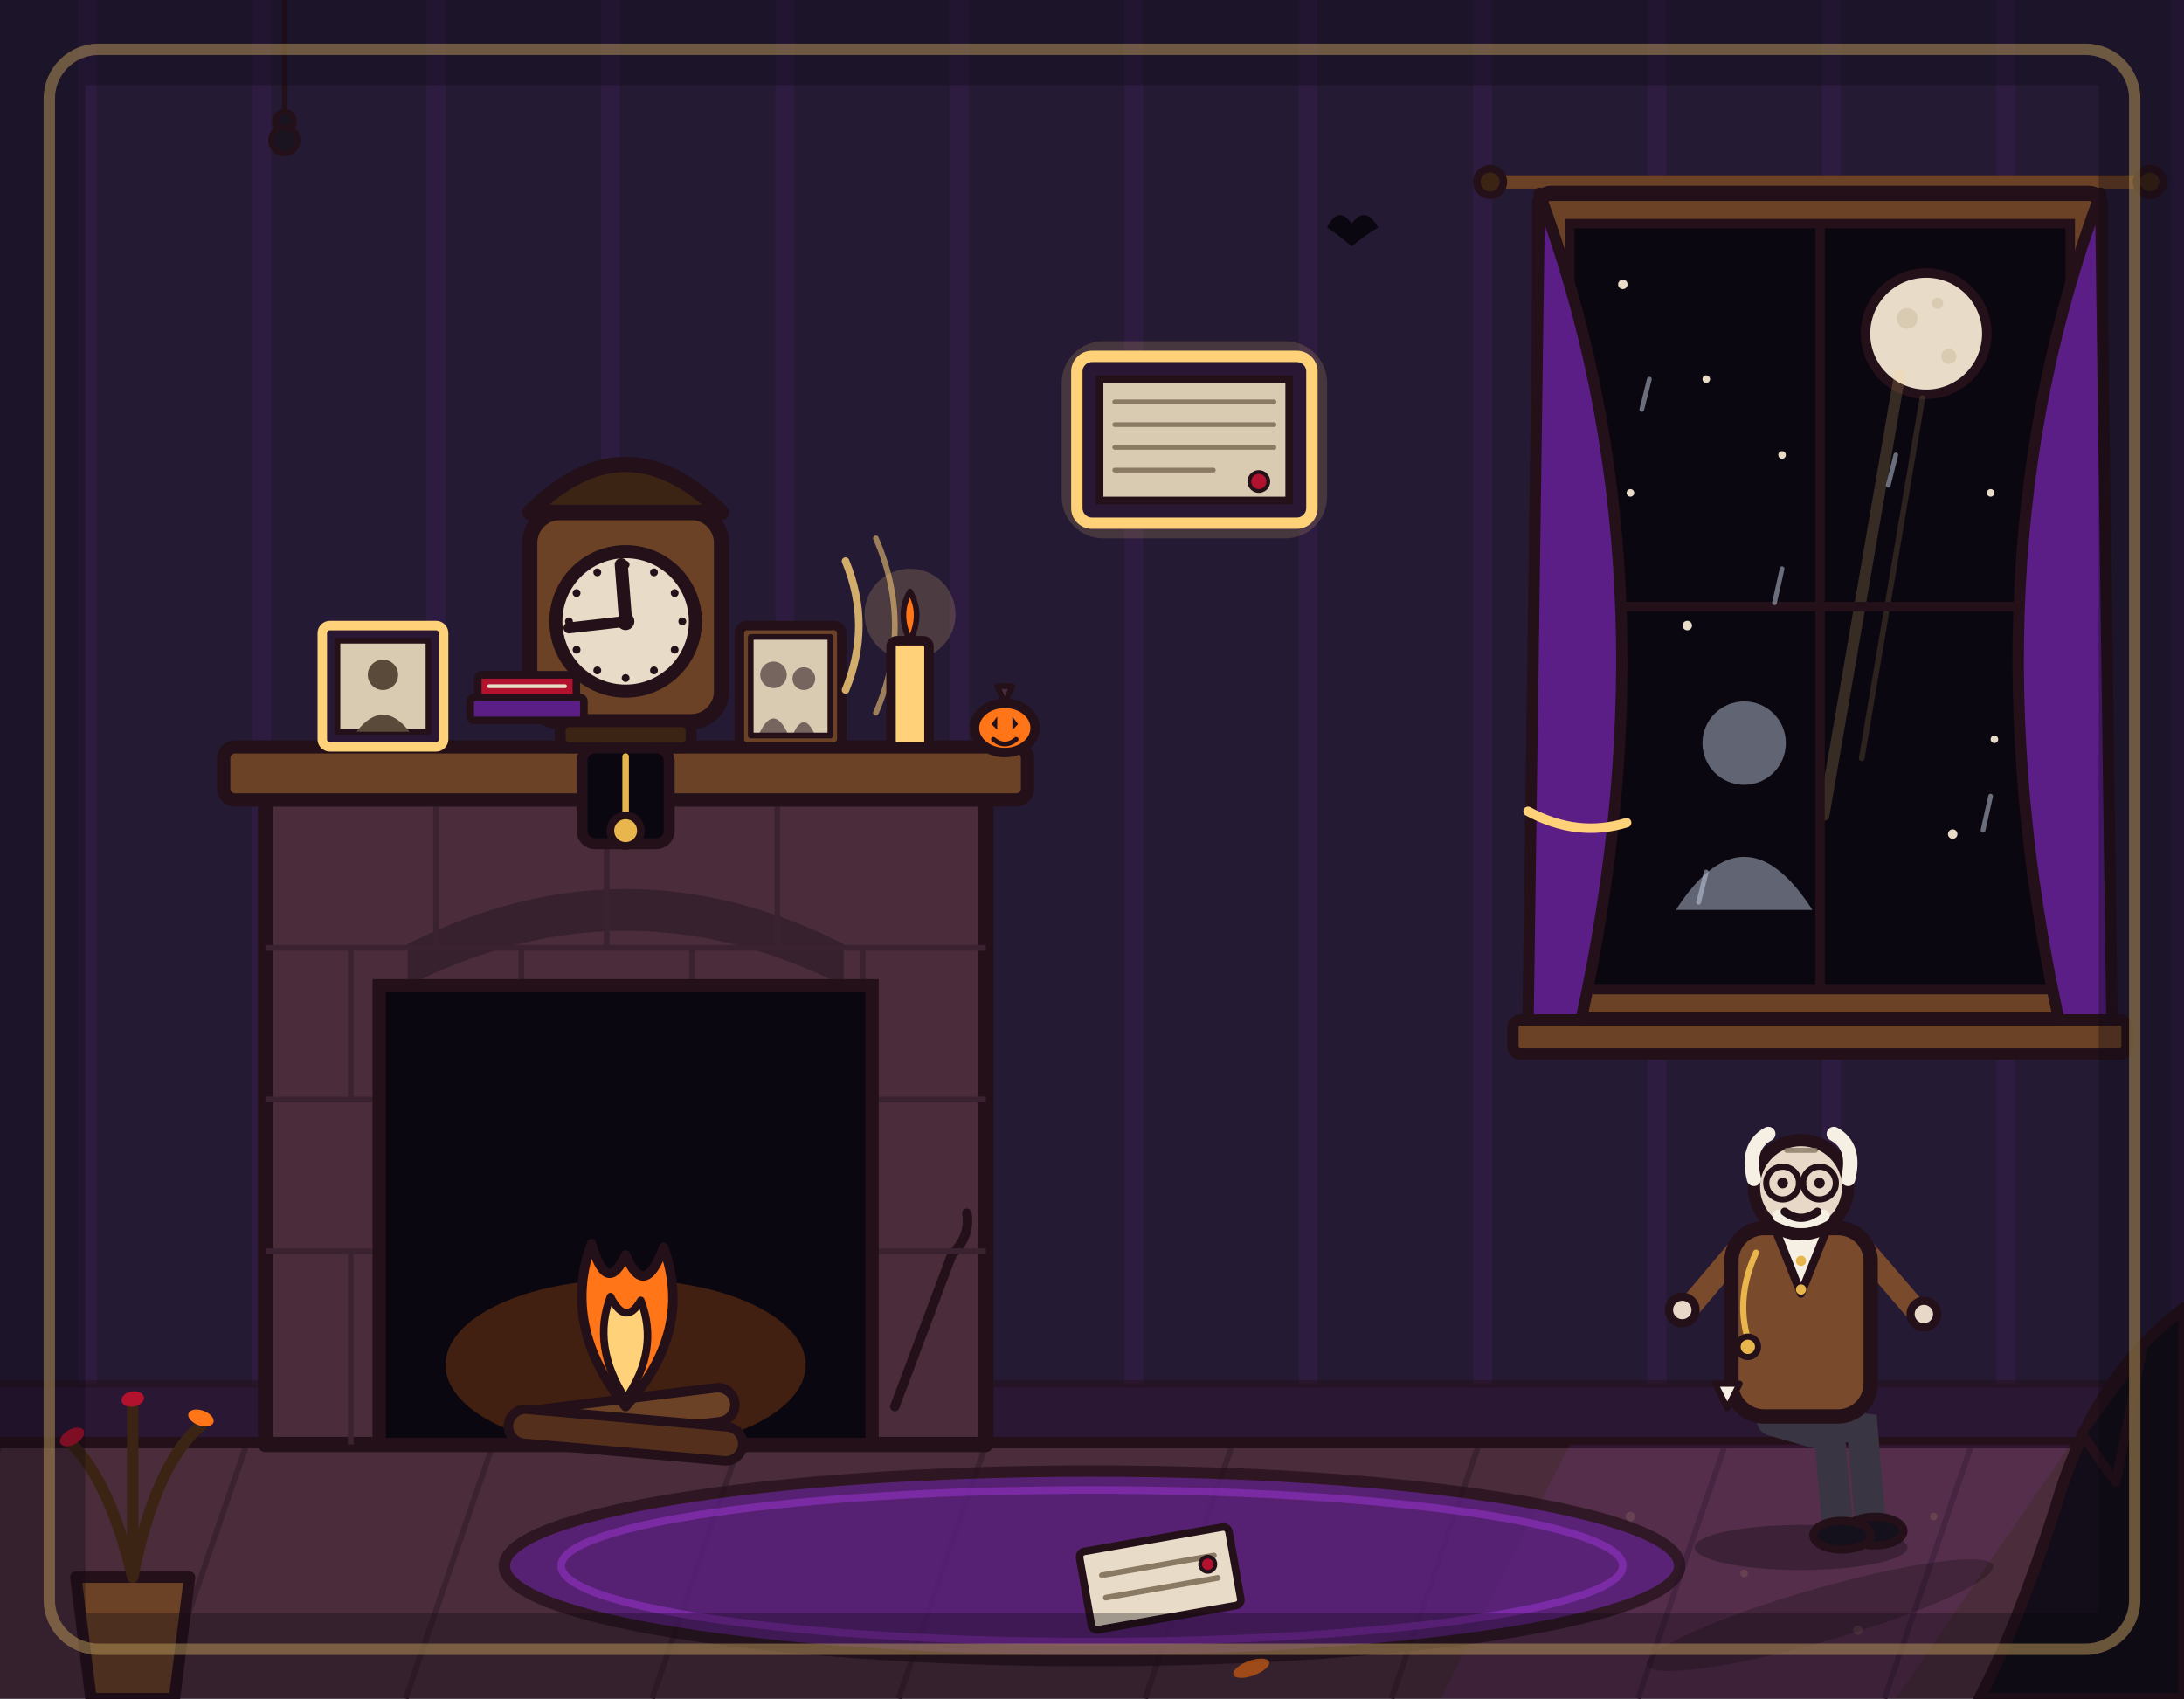
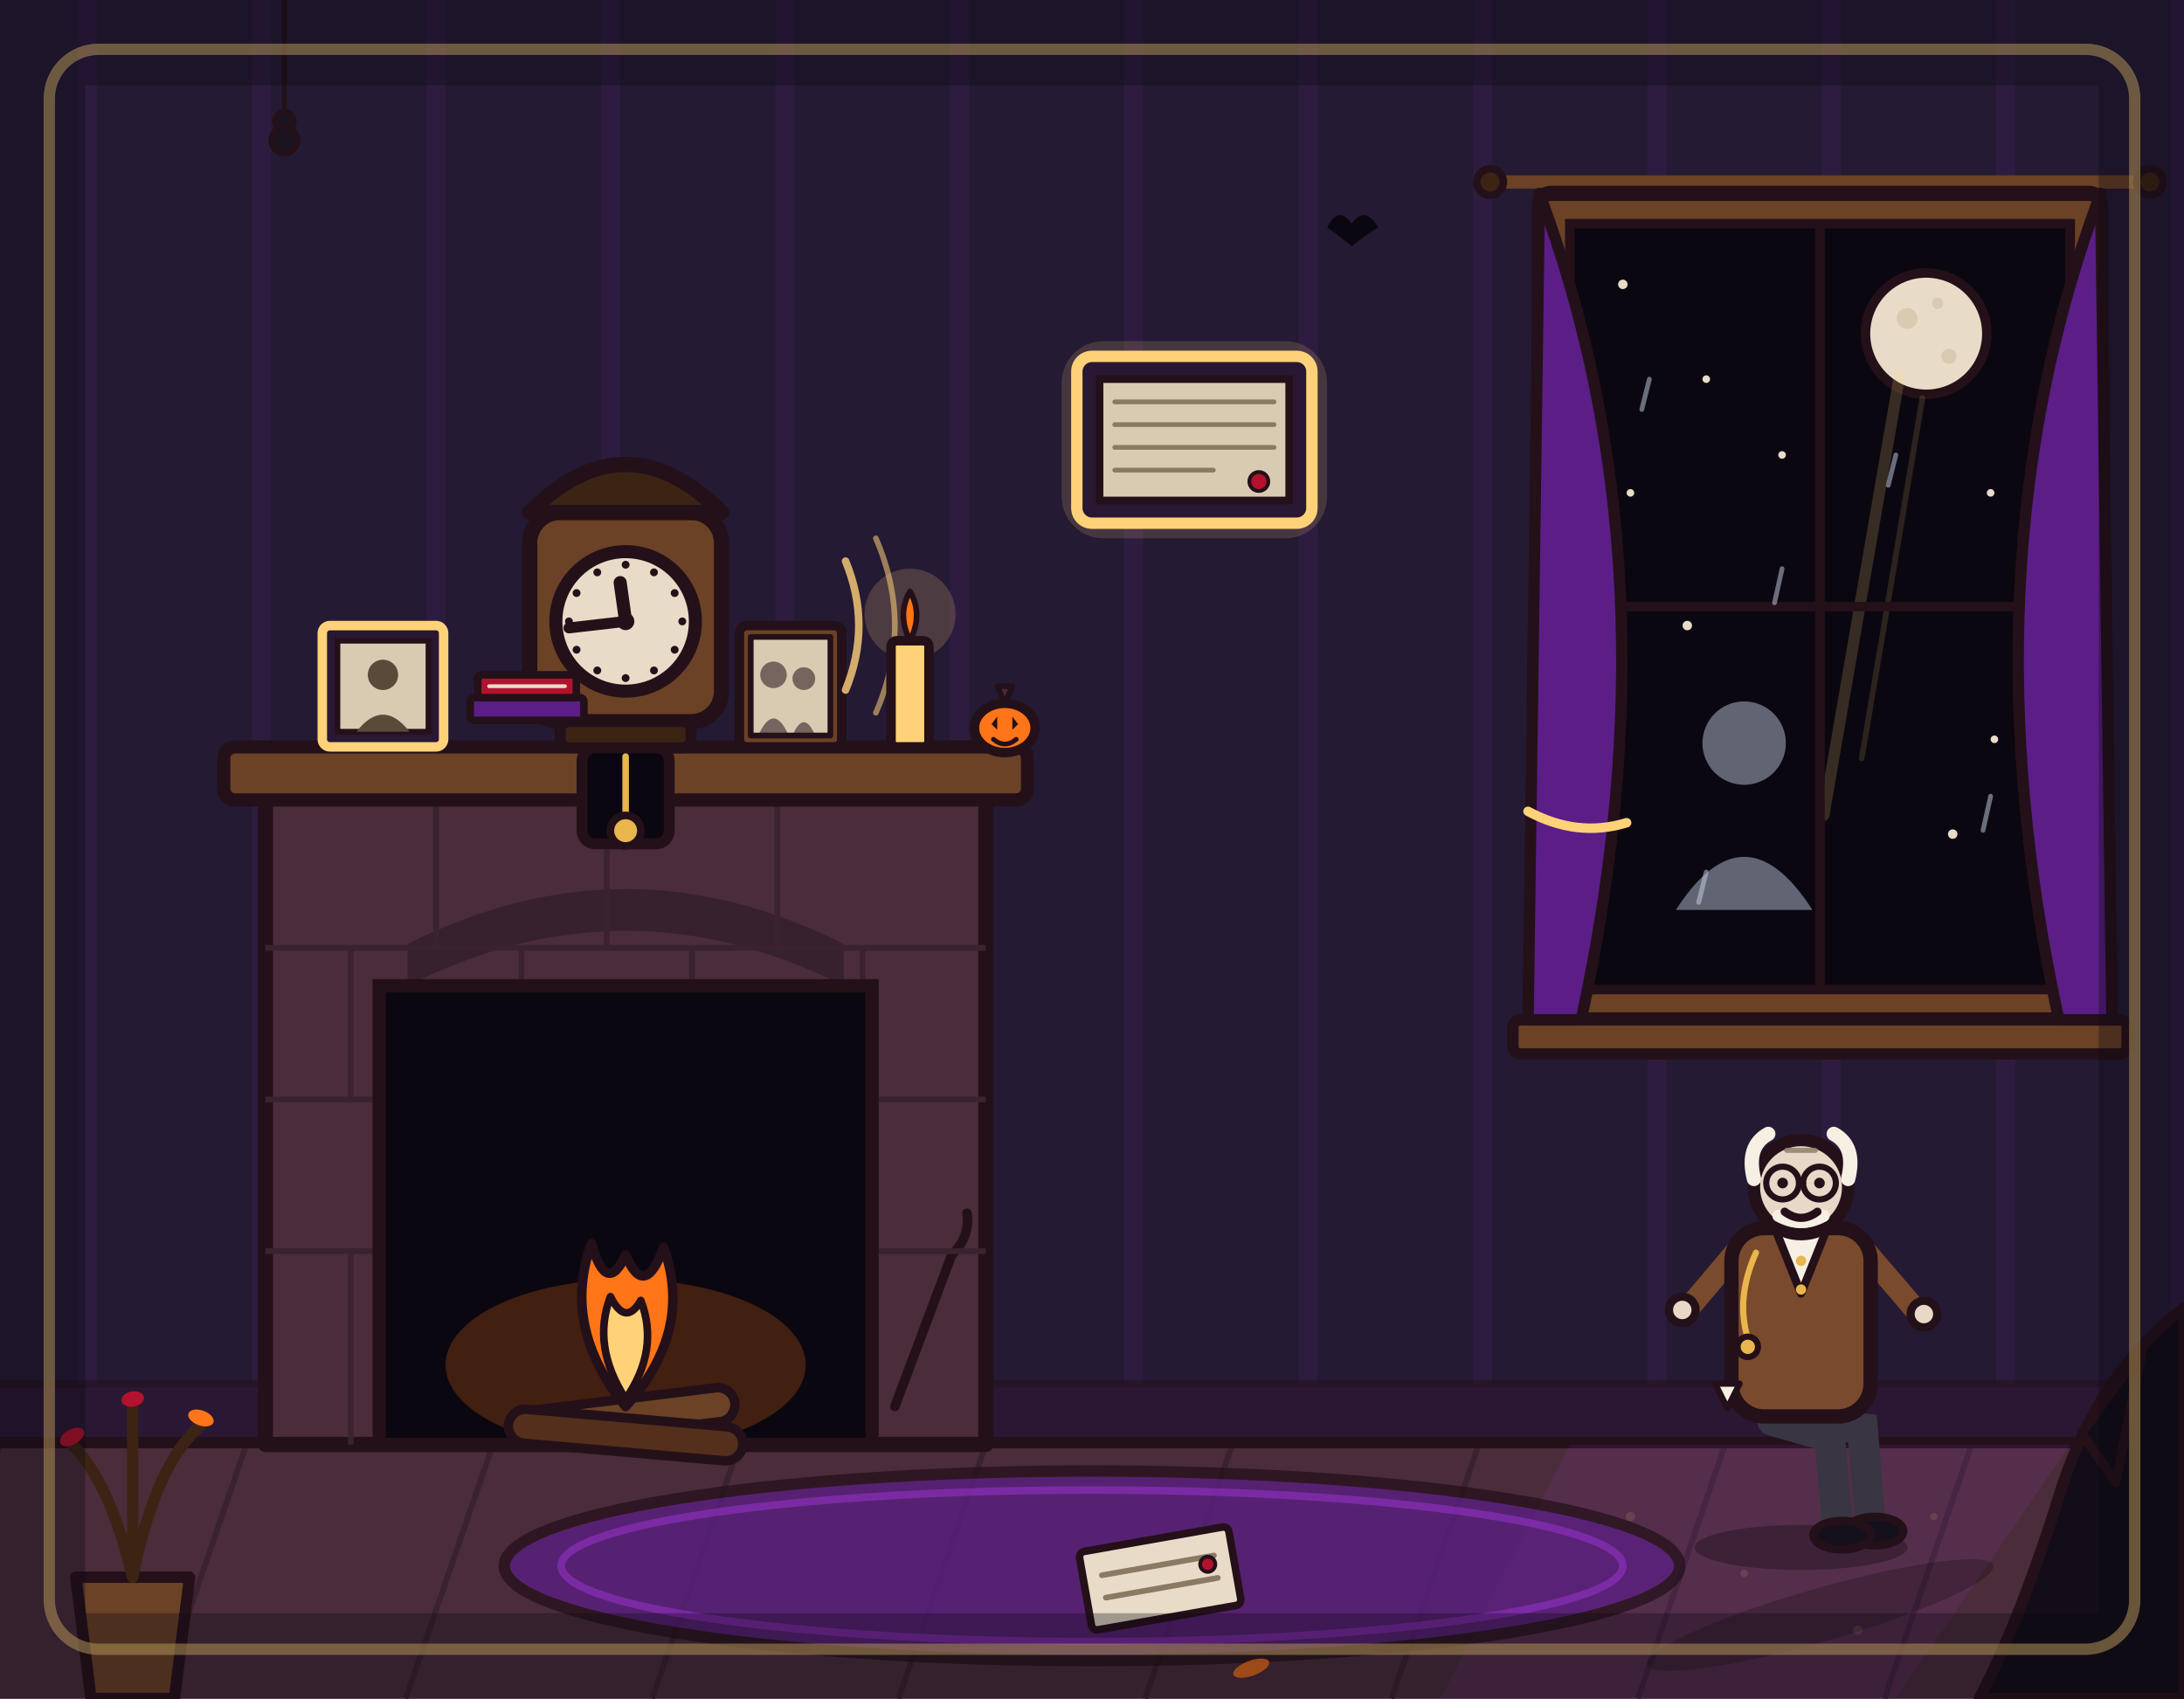
<svg xmlns="http://www.w3.org/2000/svg" viewBox="0 0 1152 896" width="1152" height="896">
  <rect x="0" y="0" width="1152" height="896" fill="#241a33" />
  <path d="M46 0V762M138 0V762M230 0V762M322 0V762M414 0V762M506 0V762M598 0V762M690 0V762M782 0V762M874 0V762M966 0V762M1058 0V762M1150 0V762" stroke="#b03aeb" stroke-width="10" opacity=".07" fill="none" />
  <rect x="0" y="730" width="1152" height="32" fill="#2a1733" />
  <line x1="0" y1="730" x2="1152" y2="730" stroke="#241019" stroke-width="4" opacity=".5" />
  <line x1="150" y1="0" x2="150" y2="58" stroke="#241019" stroke-width="2.5" />
  <circle cx="150" cy="64" r="5" fill="#1a1420" stroke="#241019" stroke-width="3" />
  <circle cx="150" cy="74" r="7" fill="#1a1420" stroke="#241019" stroke-width="3" />
  <rect x="0" y="760" width="1152" height="136" fill="#4a2c3a" />
  <path d="M0 762 L-46 896M130 762 L84 896M260 762 L214 896M390 762 L344 896M520 762 L474 896M650 762 L604 896M780 762 L734 896M910 762 L864 896M1040 762 L994 896M1170 762 L1124 896" stroke="#3a2230" stroke-width="3" fill="none" />
  <line x1="0" y1="761" x2="1152" y2="761" stroke="#241019" stroke-width="6" stroke-linecap="round" />
  <polygon points="828,762 1092,762 1000,896 760,896" fill="#b03aeb" opacity=".10" />
  <ellipse cx="576" cy="826" rx="310" ry="50" fill="#5b1e86" stroke="#241019" stroke-width="6" stroke-linejoin="round" opacity=".75" />
  <ellipse cx="960" cy="852" rx="95" ry="14" fill="#000000" opacity=".22" stroke="none" transform="rotate(-16 960 852)" />
  <rect x="560" y="180" width="140" height="104" rx="22" fill="#ffd27a" opacity=".16" />
  <rect x="568" y="188" width="124" height="88" rx="8" fill="#2a1733" stroke="#ffd27a" stroke-width="6" stroke-linejoin="round" />
  <rect x="580" y="200" width="100" height="64" fill="#d9cbb2" stroke="#241019" stroke-width="4" />
  <line x1="588" y1="212" x2="672" y2="212" stroke="#8a7a64" stroke-width="2.5" stroke-linecap="round" />
  <line x1="588" y1="224" x2="672" y2="224" stroke="#8a7a64" stroke-width="2.5" stroke-linecap="round" />
  <line x1="588" y1="236" x2="672" y2="236" stroke="#8a7a64" stroke-width="2.5" stroke-linecap="round" />
  <line x1="588" y1="248" x2="640" y2="248" stroke="#8a7a64" stroke-width="2.5" stroke-linecap="round" />
  <circle cx="664" cy="254" r="5" fill="#b3122e" stroke="#241019" stroke-width="2" />
  <rect x="140" y="420" width="380" height="342" fill="#4a2c3a" stroke="#241019" stroke-width="8" stroke-linejoin="round" />
  <path d="M215 520 Q330 462 445 520 L445 498 Q330 440 215 498 Z" fill="#0b0710" opacity=".3" stroke="none" />
  <line x1="472" y1="742" x2="502" y2="662" stroke="#241019" stroke-width="5" stroke-linecap="round" />
  <path d="M502 662 Q512 652 510 640" fill="none" stroke="#241019" stroke-width="5" stroke-linecap="round" />
  <path d="M140 500H520M140 580H520M140 660H520M230 420V500M320 420V500M410 420V500M185 500V580M275 500V580M365 500V580M455 500V580M230 580V660M320 580V660M410 580V660M185 660V762M275 660V762M365 660V762M455 660V762" stroke="#3a2230" stroke-width="3" fill="none" />
  <rect x="200" y="520" width="260" height="242" fill="#0b0710" stroke="#241019" stroke-width="7" />
  <ellipse cx="330" cy="720" rx="95" ry="45" fill="#ff7518" opacity=".22" />
  <rect x="272" y="738" width="116" height="18" rx="9" fill="#6b4226" stroke="#241019" stroke-width="5" transform="rotate(-7 330 747)" />
  <rect x="268" y="748" width="124" height="18" rx="9" fill="#54301c" stroke="#241019" stroke-width="5" transform="rotate(5 330 757)" />
  <path d="M330 742 Q296 700 312 656 Q320 684 330 662 Q340 686 350 658 Q366 702 330 742 Z" fill="#ff7518" stroke="#241019" stroke-width="5" stroke-linejoin="round" />
  <path d="M330 738 Q312 710 322 684 Q330 700 338 686 Q348 712 330 738 Z" fill="#ffd27a" stroke="#241019" stroke-width="4" stroke-linejoin="round" />
  <rect x="118" y="394" width="424" height="28" rx="6" fill="#6b4226" stroke="#241019" stroke-width="7" stroke-linejoin="round" />
  <g>
    <rect x="390" y="330" width="54" height="64" rx="4" fill="#6b4226" stroke="#241019" stroke-width="5" stroke-linejoin="round" stroke-linecap="round" />
    <rect x="396" y="336" width="42" height="52" fill="#d9cbb2" stroke="#241019" stroke-width="3" stroke-linejoin="round" />
    <circle cx="408" cy="356" r="7" fill="#241019" opacity=".55" />
    <circle cx="424" cy="358" r="6" fill="#241019" opacity=".55" />
    <path d="M400 388 Q408 370 416 388 Z" fill="#241019" opacity=".55" />
    <path d="M418 388 Q424 374 430 388 Z" fill="#241019" opacity=".55" />
  </g>
  <g transform="translate(330 360) scale(1.15)">
    <rect x="-44" y="-78" width="88" height="96" rx="14" fill="#6b4226" stroke="#241019" stroke-width="7" stroke-linejoin="round" />
    <path d="M-44 -78 Q0 -122 44 -78 Z" fill="#3c2415" stroke="#241019" stroke-width="7" stroke-linejoin="round" />
    <circle cx="0" cy="-28" r="32" fill="#e8dcc8" stroke="#241019" stroke-width="6" />
    <g fill="#241019">
      <circle cx="0" cy="-54" r="1.8" />
      <circle cx="13" cy="-50.5" r="1.8" />
      <circle cx="22.5" cy="-41" r="1.8" />
      <circle cx="26" cy="-28" r="1.8" />
      <circle cx="22.5" cy="-15" r="1.8" />
      <circle cx="13" cy="-5.5" r="1.8" />
      <circle cx="0" cy="-2" r="1.8" />
      <circle cx="-13" cy="-5.5" r="1.8" />
      <circle cx="-22.5" cy="-15" r="1.8" />
      <circle cx="-26" cy="-28" r="1.8" />
      <circle cx="-22.5" cy="-41" r="1.8" />
      <circle cx="-13" cy="-50.5" r="1.8" />
    </g>
-     <line x1="0" y1="-28" x2="-2" y2="-54" stroke="#241019" stroke-width="6" stroke-linecap="round" />
+     <line x1="0" y1="-28" x2="-2.5" y2="-45.8" stroke="#241019" stroke-width="6" stroke-linecap="round" />
    <line x1="0" y1="-28" x2="-26" y2="-25" stroke="#241019" stroke-width="5" stroke-linecap="round" />
    <circle cx="0" cy="-28" r="4" fill="#241019" />
    <rect x="-30" y="18" width="60" height="12" rx="4" fill="#3c2415" stroke="#241019" stroke-width="5" />
    <rect x="-20" y="30" width="40" height="44" rx="6" fill="#0b0710" stroke="#241019" stroke-width="5" stroke-linejoin="round" />
    <line x1="0" y1="34" x2="0" y2="64" stroke="#e8b64c" stroke-width="3" stroke-linecap="round" />
    <circle cx="0" cy="68" r="7" fill="#e8b64c" stroke="#241019" stroke-width="3.5" stroke-linejoin="round" />
  </g>
  <path d="M446 296 Q460 330 446 364" fill="none" stroke="#ffd27a" stroke-width="4" stroke-linecap="round" opacity=".8" />
  <path d="M462 284 Q482 330 462 376" fill="none" stroke="#ffd27a" stroke-width="3" stroke-linecap="round" opacity=".55" />
  <rect x="170" y="330" width="64" height="64" rx="4" fill="#2a1733" stroke="#ffd27a" stroke-width="5" stroke-linejoin="round" />
  <rect x="178" y="338" width="48" height="48" fill="#d9cbb2" stroke="#241019" stroke-width="3" />
  <circle cx="202" cy="356" r="8" fill="#5a4a3a" />
  <path d="M188 386 Q202 368 216 386 Z" fill="#5a4a3a" />
  <circle cx="480" cy="324" r="24" fill="#ffd27a" opacity=".18" />
  <rect x="470" y="338" width="20" height="56" rx="3" fill="#ffd27a" stroke="#241019" stroke-width="5" stroke-linejoin="round" />
  <path d="M480 338 Q473 324 480 312 Q487 324 480 338 Z" fill="#ff7518" stroke="#241019" stroke-width="3" stroke-linejoin="round" />
  <line x1="790" y1="96" x2="1130" y2="96" stroke="#6b4226" stroke-width="7" stroke-linecap="round" />
  <circle cx="786" cy="96" r="7" fill="#3c2415" stroke="#241019" stroke-width="4" />
  <circle cx="1134" cy="96" r="7" fill="#3c2415" stroke="#241019" stroke-width="4" />
  <rect x="812" y="102" width="296" height="436" rx="6" fill="#6b4226" stroke="#241019" stroke-width="8" stroke-linejoin="round" />
  <rect x="828" y="118" width="264" height="404" fill="#0b0710" stroke="#241019" stroke-width="5" />
  <circle cx="1016" cy="176" r="32" fill="#e8dcc8" stroke="#241019" stroke-width="5" />
  <circle cx="1006" cy="168" r="5.5" fill="#d9cbb2" />
  <circle cx="1028" cy="188" r="4" fill="#d9cbb2" />
  <circle cx="1022" cy="160" r="3" fill="#d9cbb2" />
  <g fill="#e8dcc8">
    <circle cx="856" cy="150" r="2.5" />
    <circle cx="900" cy="200" r="2" />
    <circle cx="860" cy="260" r="2" />
    <circle cx="890" cy="330" r="2.5" />
    <circle cx="1050" cy="260" r="2" />
    <circle cx="1070" cy="330" r="2.5" />
    <circle cx="1052" cy="390" r="2" />
    <circle cx="848" cy="400" r="2" />
    <circle cx="940" cy="240" r="2" />
    <circle cx="1030" cy="440" r="2.5" />
  </g>
  <circle cx="920" cy="392" r="22" fill="#c9d4e8" opacity=".45" />
  <path d="M884 480 Q920 424 956 480 Z" fill="#c9d4e8" opacity=".45" />
  <line x1="1002" y1="198" x2="962" y2="430" stroke="#ffd27a" stroke-width="6" opacity=".18" stroke-linecap="round" />
  <line x1="1014" y1="210" x2="982" y2="400" stroke="#ffd27a" stroke-width="3" opacity=".14" stroke-linecap="round" />
  <line x1="960" y1="118" x2="960" y2="522" stroke="#241019" stroke-width="5" />
  <line x1="828" y1="320" x2="1092" y2="320" stroke="#241019" stroke-width="5" />
  <rect x="798" y="538" width="324" height="18" rx="4" fill="#6b4226" stroke="#241019" stroke-width="6" stroke-linejoin="round" />
  <path d="M812 102 Q886 300 834 538 L806 538 Z" fill="#5b1e86" stroke="#241019" stroke-width="6" stroke-linejoin="round" />
  <path d="M806 428 Q832 442 858 434" fill="none" stroke="#ffd27a" stroke-width="5" stroke-linecap="round" />
  <path d="M1108 102 Q1034 300 1086 538 L1114 538 Z" fill="#5b1e86" stroke="#241019" stroke-width="6" stroke-linejoin="round" />
  <g transform="translate(950 812) scale(1.08)">
    <ellipse cx="0" cy="4" rx="52" ry="11" fill="#000000" opacity=".28" />
    <path d="M-8 -58 L30 -54 L34 -6" fill="none" stroke="#3a3542" stroke-width="15" stroke-linecap="round" />
    <path d="M-14 -58 L14 -50 L18 -4" fill="none" stroke="#3a3542" stroke-width="15" stroke-linecap="round" />
    <ellipse cx="36" cy="-4" rx="14" ry="7" fill="#14101c" stroke="#241019" stroke-width="4" />
    <ellipse cx="20" cy="-2" rx="14" ry="7" fill="#14101c" stroke="#241019" stroke-width="4" />
    <path d="M32 -140 L56 -112" fill="none" stroke="#7a4a2c" stroke-width="11" stroke-linecap="round" />
    <circle cx="60" cy="-110" r="6.5" fill="#e8d8c8" stroke="#241019" stroke-width="4" />
    <path d="M-32 -140 L-54 -114" fill="none" stroke="#7a4a2c" stroke-width="11" stroke-linecap="round" />
    <circle cx="-58" cy="-112" r="6.5" fill="#e8d8c8" stroke="#241019" stroke-width="4" />
    <rect x="-34" y="-152" width="68" height="92" rx="16" fill="#7a4a2c" stroke="#241019" stroke-width="7" stroke-linejoin="round" />
    <path d="M-12 -150 L0 -120 L12 -150 Z" fill="#f6efe4" stroke="#241019" stroke-width="4" stroke-linejoin="round" />
    <circle cx="0" cy="-136" r="2.5" fill="#e8b64c" />
    <circle cx="0" cy="-122" r="2.5" fill="#e8b64c" />
    <circle cx="0" cy="-172" r="23" fill="#e8d8c8" stroke="#241019" stroke-width="6" />
    <path d="M-23 -176 Q-27 -192 -16 -198" fill="none" stroke="#f6efe4" stroke-width="7" stroke-linecap="round" />
    <path d="M23 -176 Q27 -192 16 -198" fill="none" stroke="#f6efe4" stroke-width="7" stroke-linecap="round" />
    <circle cx="-9" cy="-174" r="2.6" fill="#241019" />
    <circle cx="9" cy="-174" r="2.6" fill="#241019" />
    <circle cx="-9" cy="-174" r="8" fill="none" stroke="#241019" stroke-width="3" />
    <circle cx="9" cy="-174" r="8" fill="none" stroke="#241019" stroke-width="3" />
    <line x1="-1" y1="-174" x2="1" y2="-174" stroke="#241019" stroke-width="3" stroke-linecap="round" />
    <path d="M-11 -158 Q0 -152 11 -158" fill="none" stroke="#f6efe4" stroke-width="6" stroke-linecap="round" />
    <path d="M-8 -160 Q0 -154 8 -160" fill="none" stroke="#241019" stroke-width="4" stroke-linecap="round" />
  </g>
  <path d="M700 120 Q706 108 713 118 Q720 108 727 120 Q720 124 713 130 Q706 124 700 120 Z" fill="#0b0710" />
  <g stroke="#c9d4e8" stroke-width="2.5" opacity=".5" stroke-linecap="round">
    <line x1="870" y1="200" x2="866" y2="216" />
    <line x1="940" y1="300" x2="936" y2="318" />
    <line x1="1000" y1="240" x2="996" y2="256" />
    <line x1="1050" y1="420" x2="1046" y2="438" />
    <line x1="900" y1="460" x2="896" y2="476" />
  </g>
  <g fill="#ffd27a" opacity=".12">
    <circle cx="860" cy="800" r="2.5" />
    <circle cx="920" cy="830" r="2" />
    <circle cx="980" cy="860" r="2.5" />
    <circle cx="1020" cy="800" r="2" />
  </g>
  <g>
    <rect x="248" y="368" width="60" height="12" rx="2" fill="#5b1e86" stroke="#241019" stroke-width="4" stroke-linejoin="round" />
    <rect x="252" y="356" width="52" height="12" rx="2" fill="#b3122e" stroke="#241019" stroke-width="4" stroke-linejoin="round" />
    <line x1="258" y1="362" x2="298" y2="362" stroke="#e8dcc8" stroke-width="2" stroke-linecap="round" />
  </g>
  <g>
    <ellipse cx="530" cy="384" rx="16" ry="13" fill="#ff7518" stroke="#241019" stroke-width="5" stroke-linejoin="round" stroke-linecap="round" />
    <path d="M530 371 L534 362 L526 362 Z" fill="#4a2c3a" stroke="#241019" stroke-width="3" stroke-linejoin="round" stroke-linecap="round" />
    <path d="M523 382 L526 378 L526 385 Z M537 382 L534 378 L534 385 Z" fill="#241019" stroke="none" />
    <path d="M524 390 Q530 395 536 390" fill="none" stroke="#241019" stroke-width="2.5" stroke-linecap="round" />
  </g>
  <ellipse cx="576" cy="826" rx="280" ry="40" fill="none" stroke="#b03aeb" stroke-width="4" opacity=".4" />
  <g transform="rotate(-10 610 833)">
    <rect x="572" y="812" width="80" height="42" rx="3" fill="#e8dcc8" stroke="#241019" stroke-width="4" stroke-linejoin="round" stroke-linecap="round" />
    <line x1="582" y1="826" x2="642" y2="826" stroke="#8a7a64" stroke-width="3" stroke-linecap="round" />
    <line x1="582" y1="838" x2="642" y2="838" stroke="#8a7a64" stroke-width="3" stroke-linecap="round" />
    <circle cx="638" cy="830" r="4" fill="#b3122e" stroke="#241019" stroke-width="2" stroke-linejoin="round" />
  </g>
  <ellipse cx="660" cy="880" rx="10" ry="4" fill="#ff7518" opacity=".85" transform="rotate(-20 660 880)" />
  <g transform="translate(950 812) scale(1.08)">
    <path d="M-22 -140 Q-32 -118 -26 -98" fill="none" stroke="#e8b64c" stroke-width="3" stroke-linecap="round" />
    <circle cx="-26" cy="-94" r="5" fill="#e8b64c" stroke="#241019" stroke-width="3" />
    <path d="M-42 -76 L-30 -76 L-36 -64 Z" fill="#f6efe4" stroke="#241019" stroke-width="3" stroke-linejoin="round" />
    <path d="M-7 -190 L7 -190" fill="none" stroke="#8a7a64" stroke-width="2.5" stroke-linecap="round" opacity=".8" />
  </g>
  <g>
    <path d="M40 832 L100 832 L92 896 L48 896 Z" fill="#6b4226" stroke="#241019" stroke-width="6" stroke-linejoin="round" stroke-linecap="round" />
    <path d="M70 832 Q58 782 38 762 M70 832 Q82 772 106 752 M70 832 Q70 762 70 742" fill="none" stroke="#3c2415" stroke-width="6" stroke-linecap="round" />
    <ellipse cx="38" cy="758" rx="7" ry="4" fill="#b3122e" transform="rotate(-30 38 758)" />
    <ellipse cx="106" cy="748" rx="7" ry="4" fill="#ff7518" transform="rotate(20 106 748)" />
    <ellipse cx="70" cy="738" rx="6" ry="4" fill="#b3122e" transform="rotate(-10 70 738)" />
  </g>
  <path d="M1152 896 L1152 690 Q1104 726 1084 796 Q1064 858 1044 896 Z" fill="#120d18" stroke="#241019" stroke-width="6" stroke-linejoin="round" stroke-linecap="round" />
  <path d="M1098 756 L1130 712 L1116 782 Z" fill="#120d18" stroke="#241019" stroke-width="5" stroke-linejoin="round" stroke-linecap="round" />
  <rect x="26" y="26" width="1100" height="844" rx="26" fill="none" stroke="#ffd27a" stroke-width="6" opacity=".55" />
  <rect x="0" y="0" width="1152" height="896" fill="none" stroke="#0b0710" stroke-width="90" opacity=".32" />
</svg>
